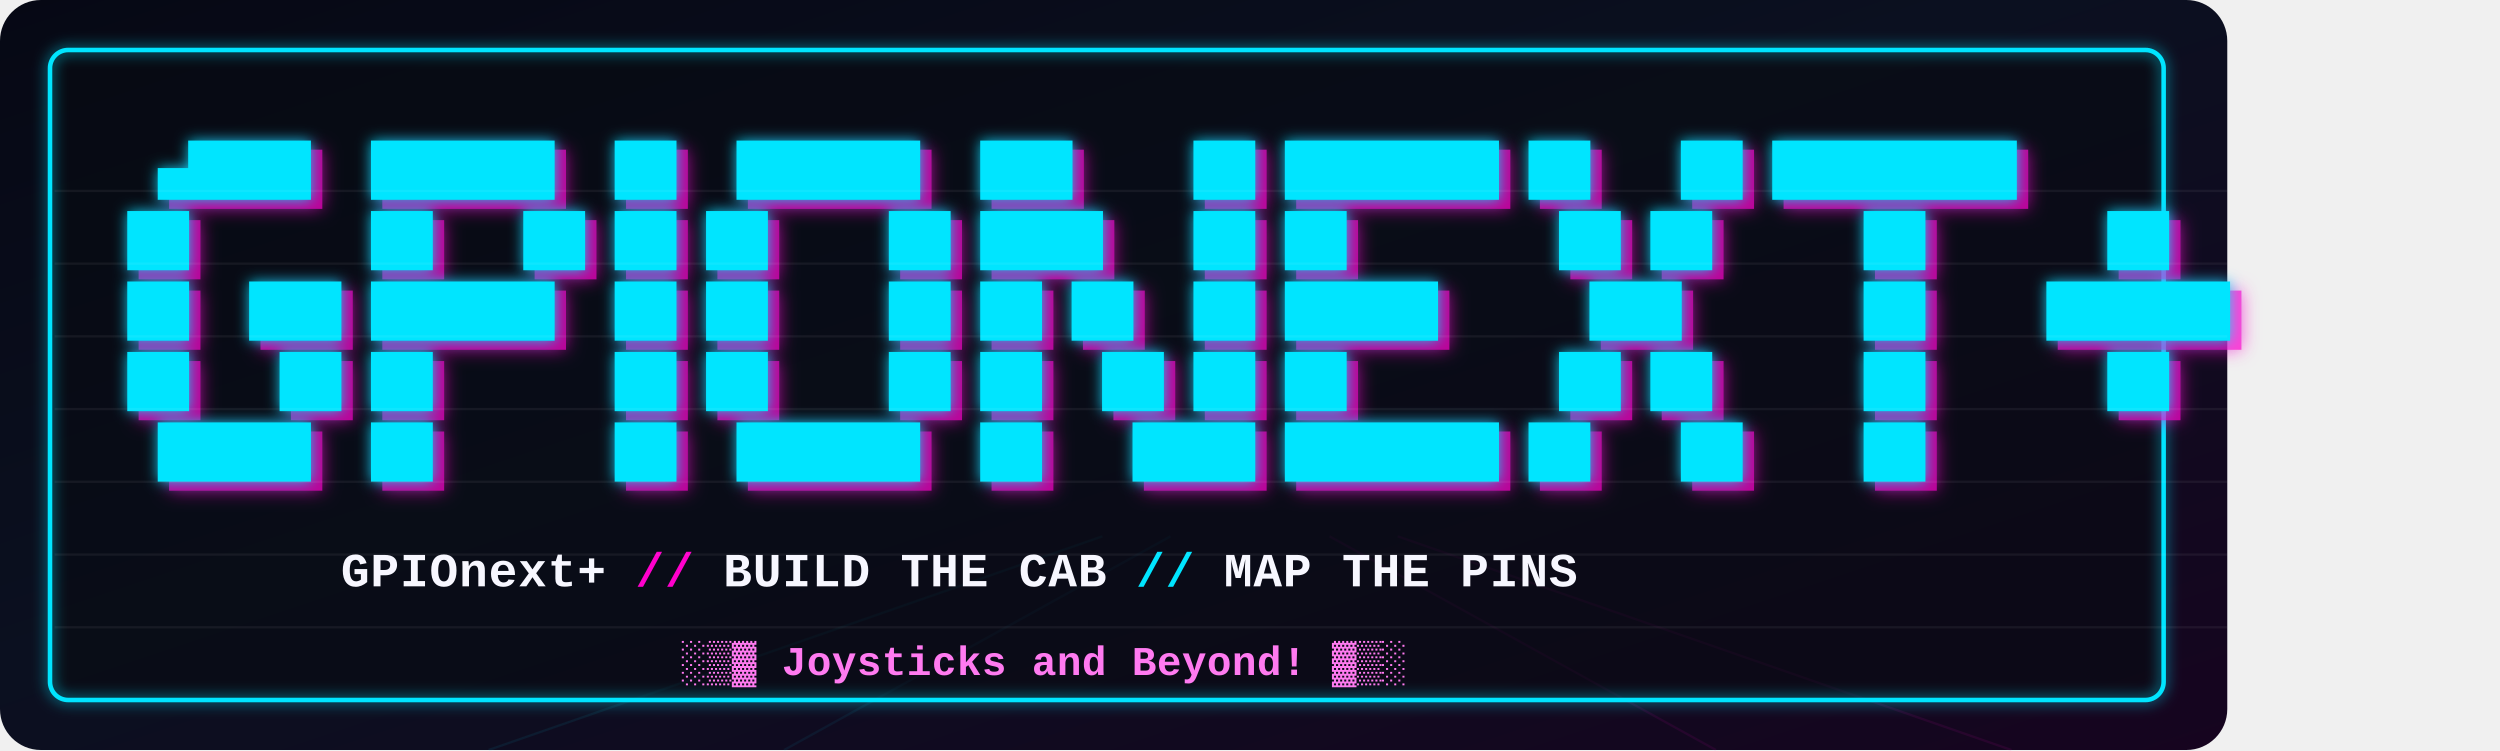
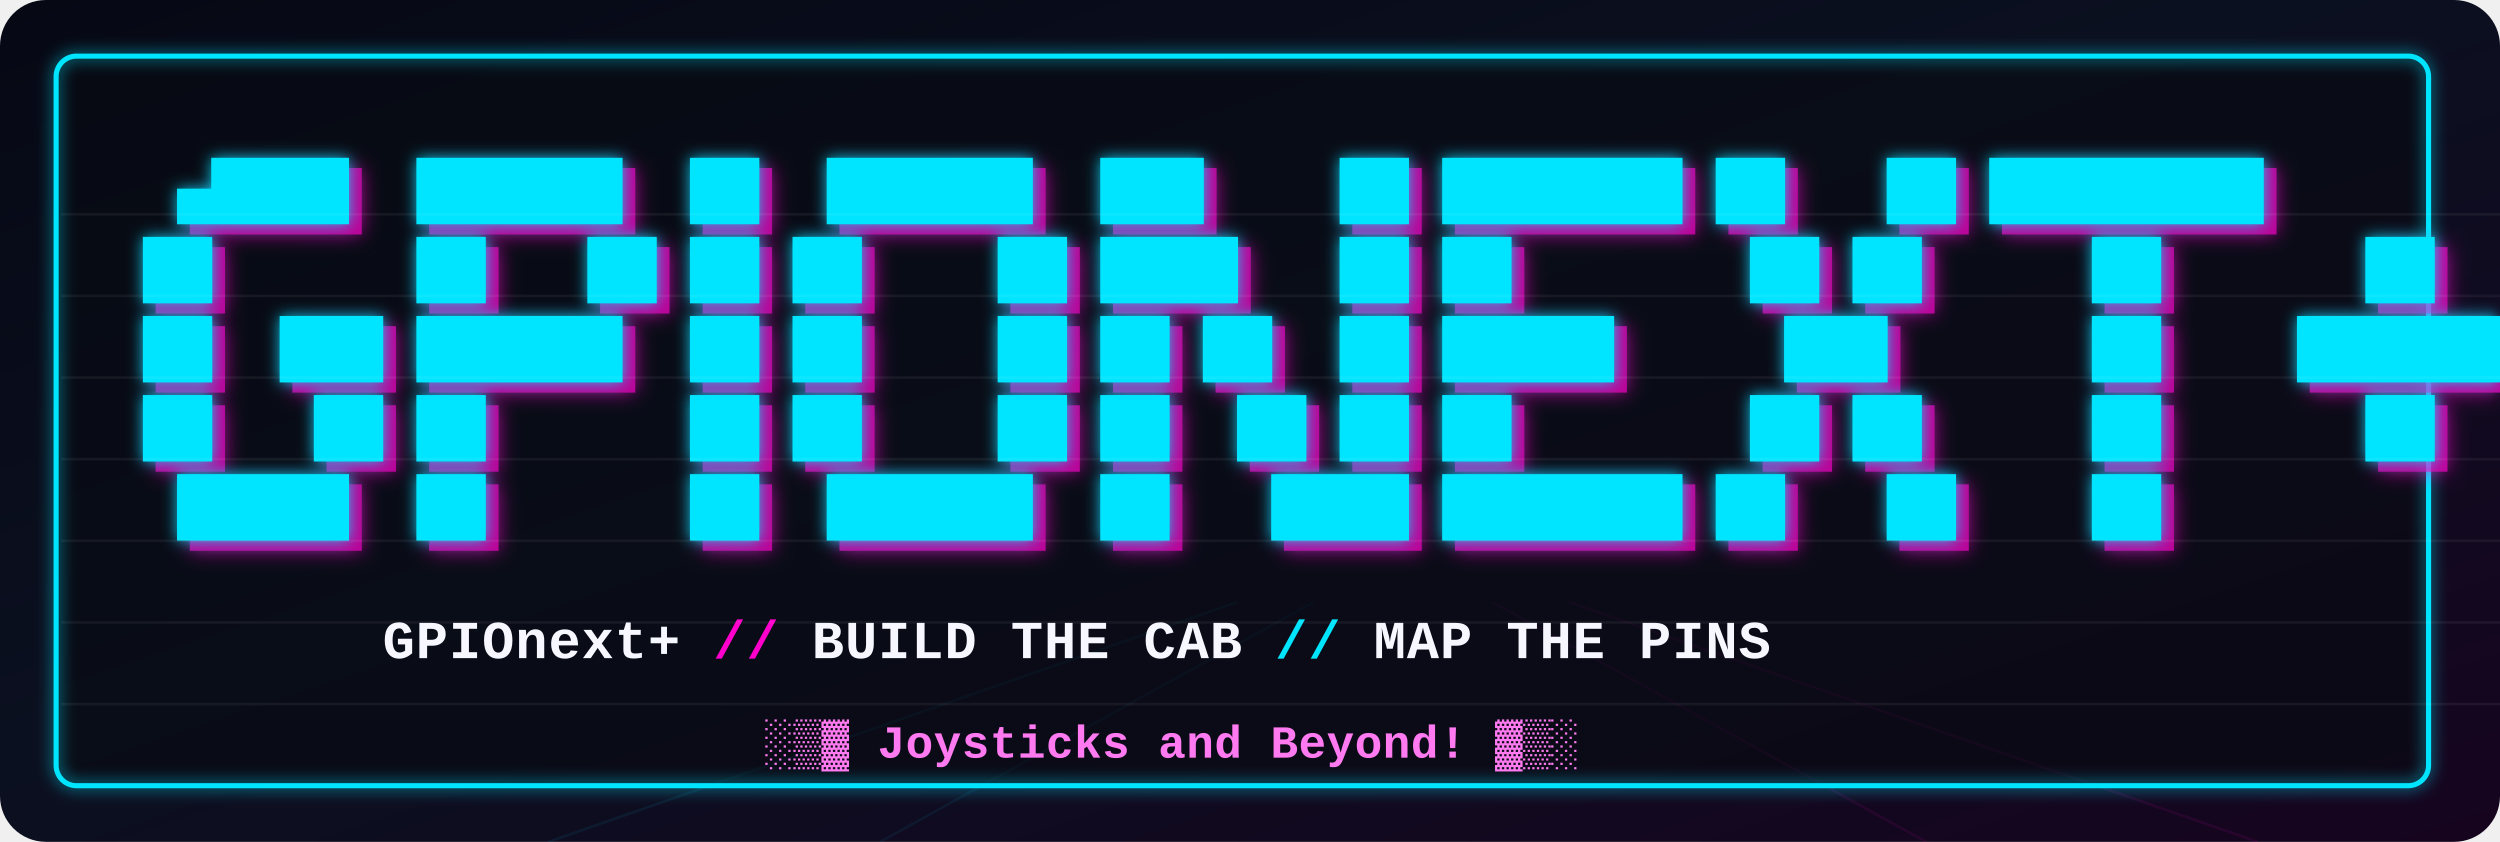
- <svg xmlns="http://www.w3.org/2000/svg" width="1100" height="330" viewBox="0 0 1100 330" role="img" aria-labelledby="title desc">
+ <svg xmlns="http://www.w3.org/2000/svg" width="980" height="330" viewBox="0 0 980 330" role="img" aria-labelledby="title desc">
  <defs>
    <linearGradient id="bg" x1="0" y1="0" x2="1" y2="1">
      <stop offset="0%" stop-color="#060814" />
      <stop offset="45%" stop-color="#0b1020" />
      <stop offset="100%" stop-color="#16041f" />
    </linearGradient>
    <linearGradient id="grid" x1="0" y1="0" x2="1" y2="0">
      <stop offset="0%" stop-color="#00e5ff" stop-opacity="0.12" />
      <stop offset="50%" stop-color="#ff00cc" stop-opacity="0.22" />
      <stop offset="100%" stop-color="#00e5ff" stop-opacity="0.12" />
    </linearGradient>
    <filter id="cyan-glow" x="-20%" y="-20%" width="140%" height="140%">
      <feGaussianBlur stdDeviation="3" result="blur" />
      <feFlood flood-color="#00e5ff" flood-opacity="0.85" />
      <feComposite in2="blur" operator="in" />
      <feMerge>
        <feMergeNode />
        <feMergeNode in="SourceGraphic" />
      </feMerge>
    </filter>
    <filter id="fuchsia-glow" x="-20%" y="-20%" width="140%" height="140%">
      <feGaussianBlur stdDeviation="4" result="blur" />
      <feFlood flood-color="#ff00cc" flood-opacity="0.9" />
      <feComposite in2="blur" operator="in" />
      <feMerge>
        <feMergeNode />
        <feMergeNode in="SourceGraphic" />
      </feMerge>
    </filter>
    <style>
      .terminal {
        font-family: ui-monospace, SFMono-Regular, Menlo, Consolas, "Liberation Mono", "DejaVu Sans Mono", monospace;
        white-space: pre;
        font-variant-ligatures: none;
      }
      .big {
        font-size: 23px;
        font-weight: 800;
        letter-spacing: -0.4px;
      }
      .tag {
        font-size: 21px;
        font-weight: 700;
        letter-spacing: 0.4px;
      }
      .sub {
        font-size: 18px;
        font-weight: 600;
        letter-spacing: 0.2px;
      }
      .scanline {
        stroke: #ffffff;
        stroke-opacity: 0.055;
        stroke-width: 1;
      }
    </style>
  </defs>
  <rect width="980" height="330" rx="18" fill="url(#bg)" />
  <g opacity="0.65">
    <path d="M40 260 H1060" stroke="url(#grid)" stroke-width="1" />
    <path d="M70 285 H1030" stroke="url(#grid)" stroke-width="1" />
    <path d="M120 310 H980" stroke="url(#grid)" stroke-width="1" />
    <path d="M215 330 L485 236" stroke="#00e5ff" stroke-opacity="0.11" />
    <path d="M885 330 L615 236" stroke="#ff00cc" stroke-opacity="0.13" />
    <path d="M345 330 L515 236" stroke="#00e5ff" stroke-opacity="0.10" />
    <path d="M755 330 L585 236" stroke="#ff00cc" stroke-opacity="0.12" />
  </g>
  <rect x="22" y="22" width="930" height="286" rx="8" fill="#070a12" opacity="0.58" />
  <rect x="22" y="22" width="930" height="286" rx="8" fill="none" stroke="#00e5ff" stroke-width="2" filter="url(#cyan-glow)" />
  <path d="M22 64 H1078" stroke="#ff00cc" stroke-width="2" filter="url(#fuchsia-glow)" />
  <text x="61" y="85" class="terminal big" fill="#ff00cc" opacity="0.72" filter="url(#fuchsia-glow)" xml:space="preserve">
    <tspan x="61" dy="0"> ▄████  ██████  ██  ██████  ███    ██ ███████ ██   ██ ████████   </tspan>
    <tspan x="61" dy="31">██      ██   ██ ██ ██    ██ ████   ██ ██       ██ ██     ██      ██</tspan>
    <tspan x="61" dy="31">██  ███ ██████  ██ ██    ██ ██ ██  ██ █████     ███      ██    ██████</tspan>
    <tspan x="61" dy="31">██   ██ ██      ██ ██    ██ ██  ██ ██ ██       ██ ██     ██      ██</tspan>
    <tspan x="61" dy="31"> █████  ██      ██  ██████  ██   ████ ███████ ██   ██    ██      </tspan>
  </text>
  <text x="56" y="81" class="terminal big" fill="#00e5ff" filter="url(#cyan-glow)" xml:space="preserve">
    <tspan x="56" dy="0"> ▄████  ██████  ██  ██████  ███    ██ ███████ ██   ██ ████████   </tspan>
    <tspan x="56" dy="31">██      ██   ██ ██ ██    ██ ████   ██ ██       ██ ██     ██      ██</tspan>
    <tspan x="56" dy="31">██  ███ ██████  ██ ██    ██ ██ ██  ██ █████     ███      ██    ██████</tspan>
    <tspan x="56" dy="31">██   ██ ██      ██ ██    ██ ██  ██ ██ ██       ██ ██     ██      ██</tspan>
    <tspan x="56" dy="31"> █████  ██      ██  ██████  ██   ████ ███████ ██   ██    ██      </tspan>
  </text>
  <text x="150" y="258" class="terminal tag" fill="#f7f7ff">GPIOnext+  <tspan fill="#ff00cc">//</tspan>  BUILD THE CAB  <tspan fill="#00e5ff">//</tspan>  MAP THE PINS</text>
  <text x="300" y="297" class="terminal sub" fill="#ff7af0">░▒▓ Joysticks and Beyond! ▓▒░</text>
  <g>
    <path class="scanline" d="M24 84 H980" />
    <path class="scanline" d="M24 116 H980" />
    <path class="scanline" d="M24 148 H980" />
    <path class="scanline" d="M24 180 H980" />
    <path class="scanline" d="M24 212 H980" />
    <path class="scanline" d="M24 244 H980" />
    <path class="scanline" d="M24 276 H980" />
  </g>
</svg>
